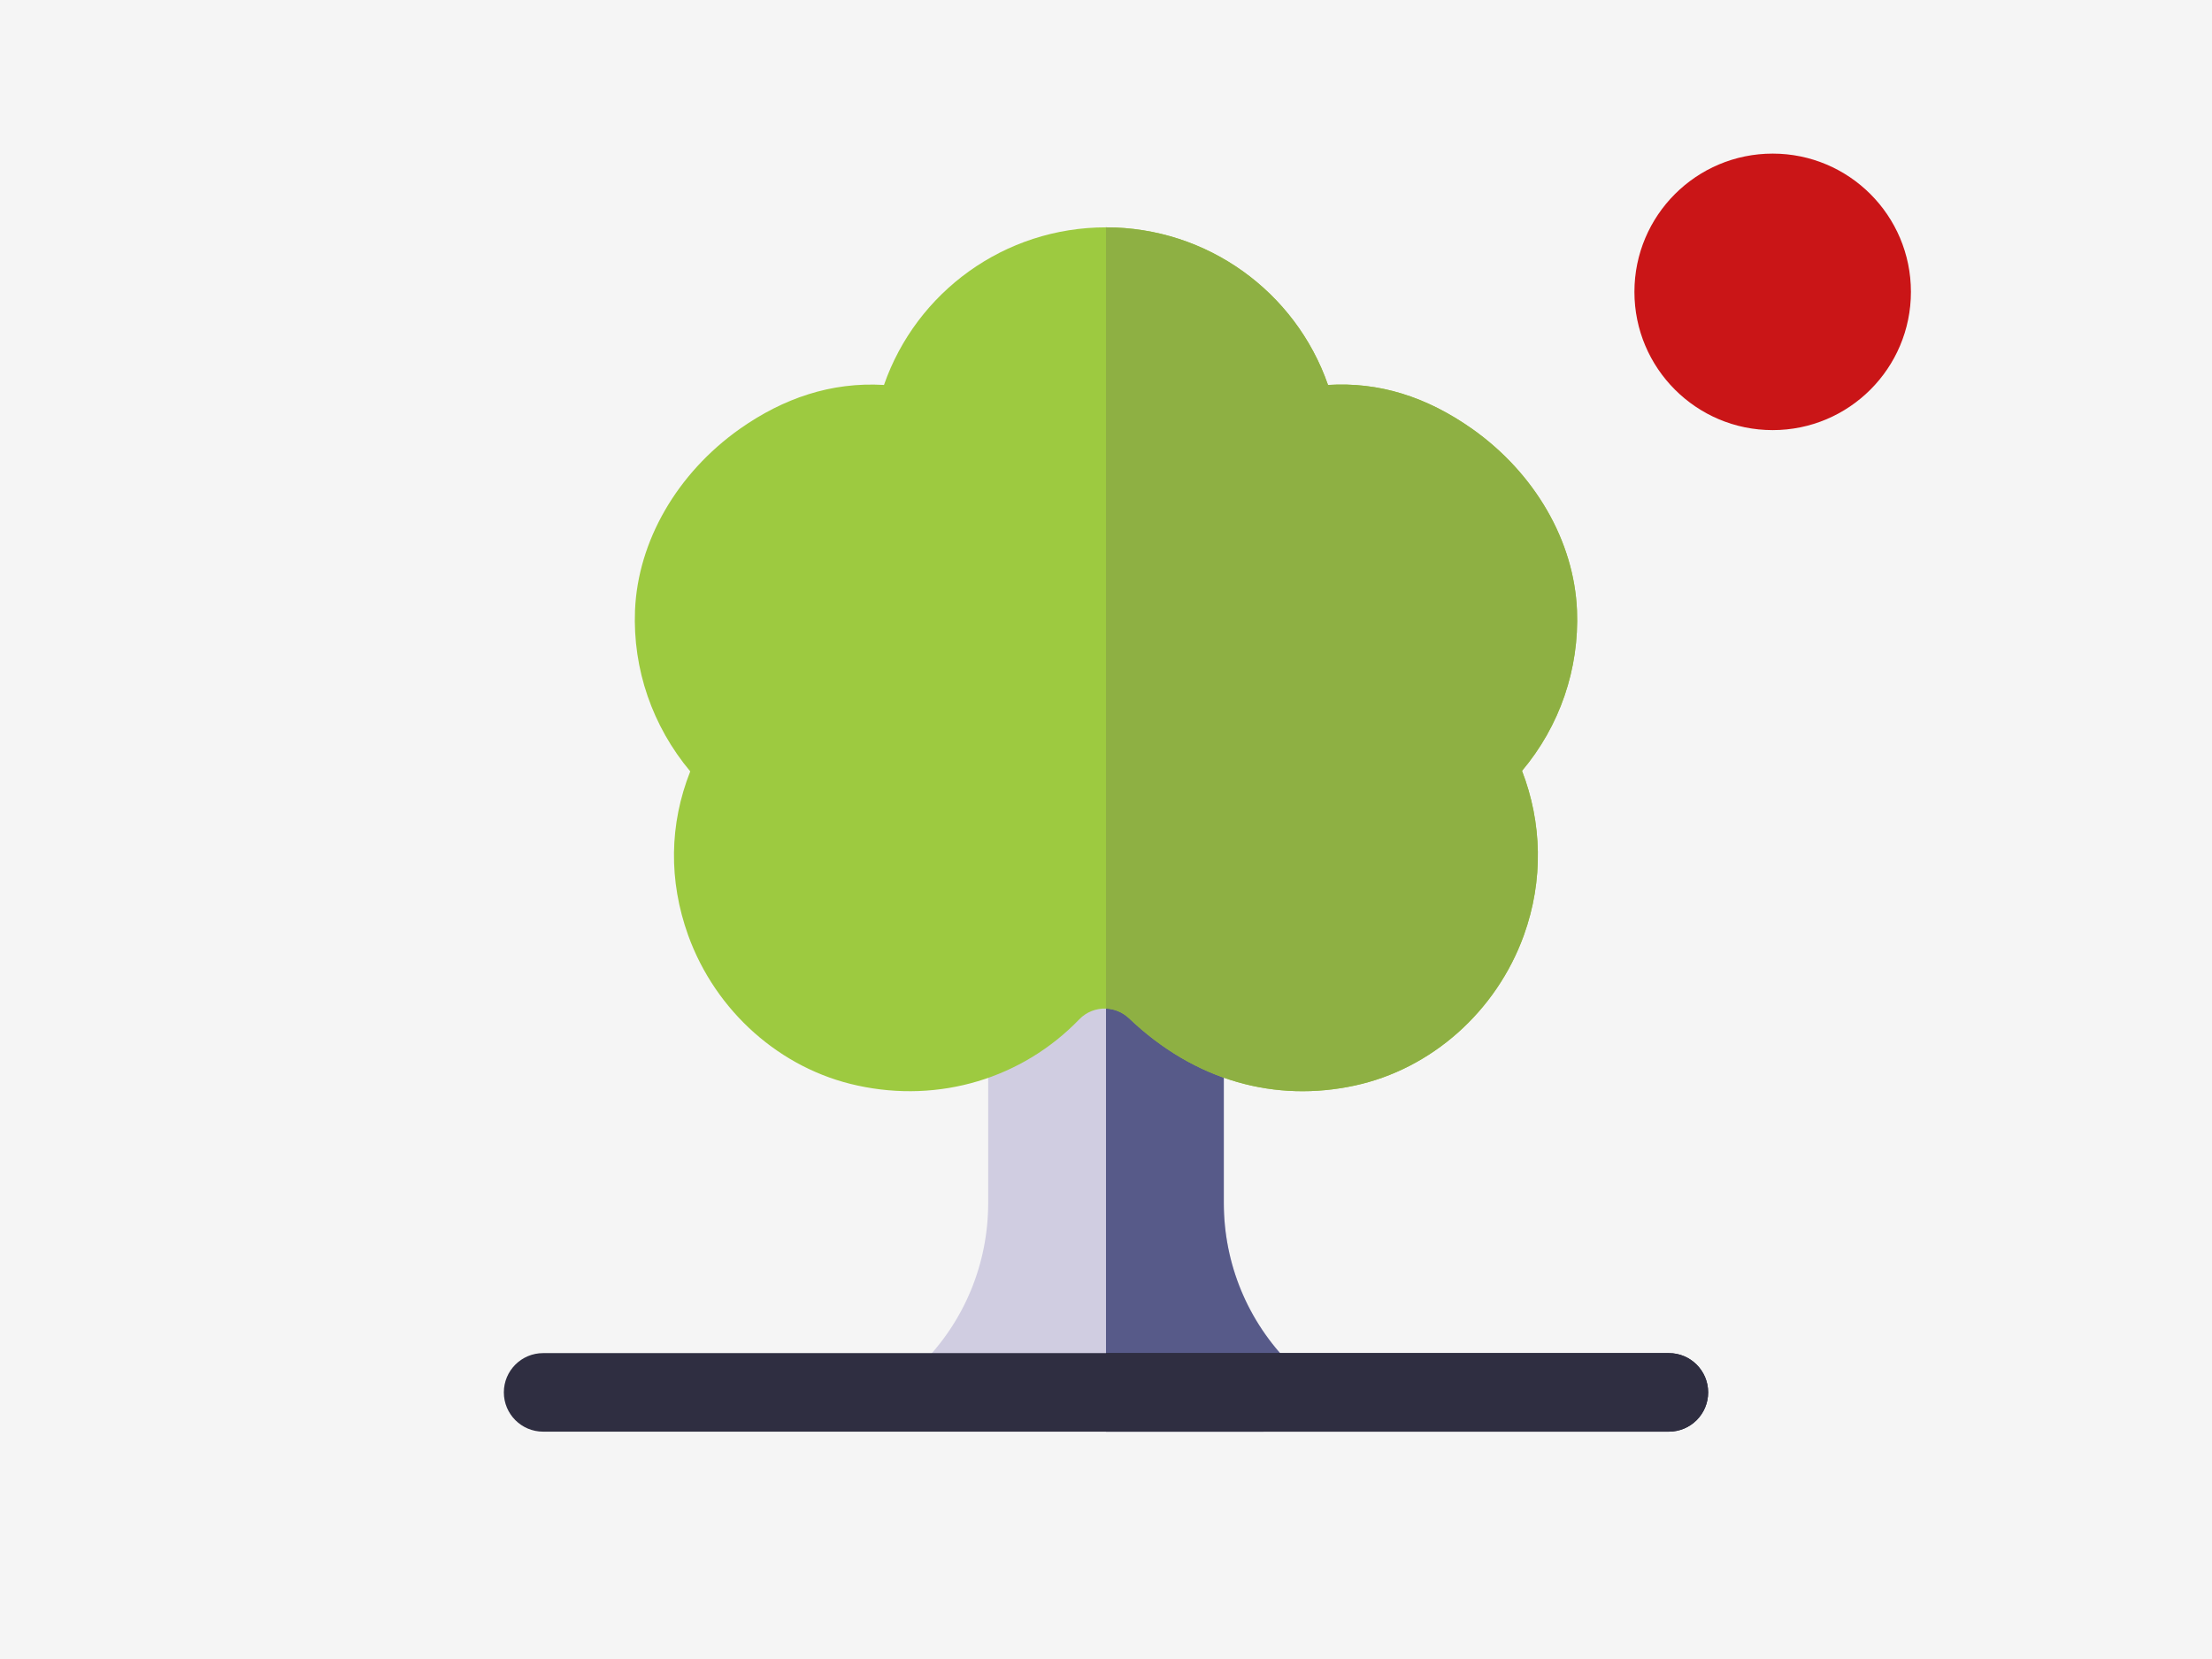
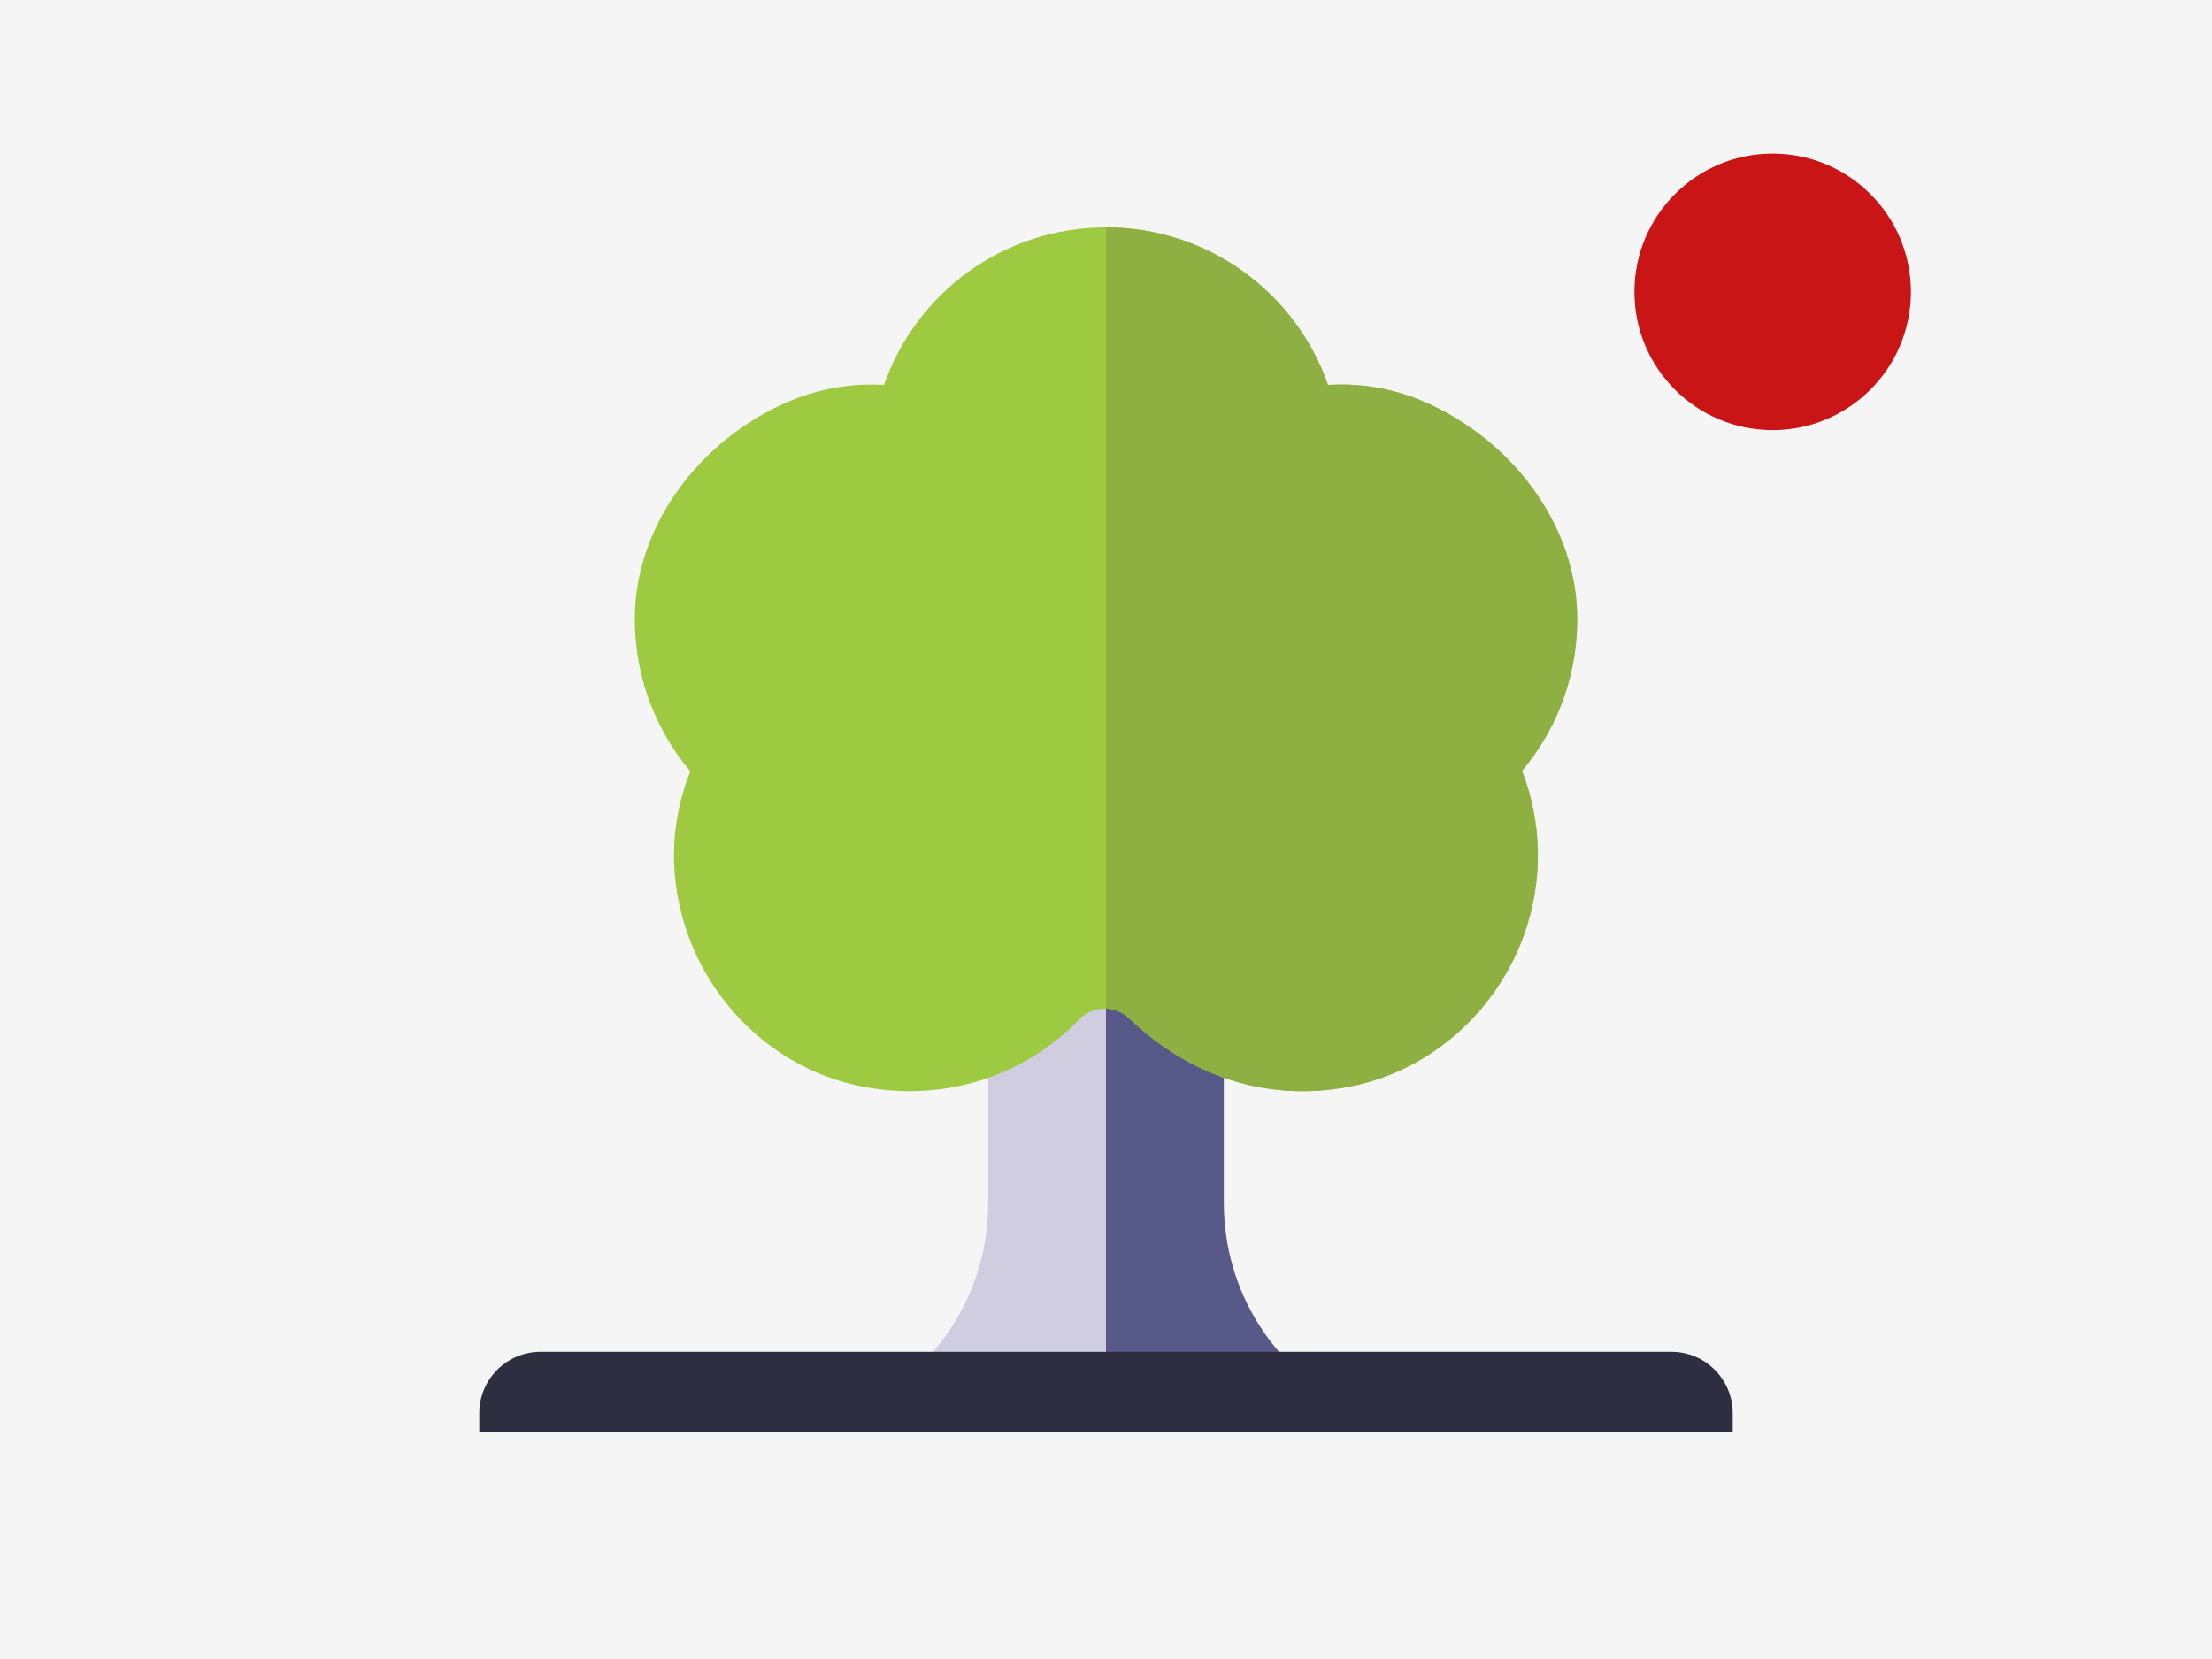
<svg xmlns="http://www.w3.org/2000/svg" width="360" height="270" viewBox="0 0 360 270" fill="none">
  <rect width="360" height="270" fill="#F5F5F5" />
  <g clip-path="url(#clip0_51_76)">
    <path d="M211.488 229.037C210.465 231.424 208.164 233 205.565 233H154.435C151.835 233 149.535 231.424 148.512 229.037C147.532 226.651 148.086 223.924 149.918 222.092C156.949 215.062 160.826 205.688 160.826 195.76V164.826C160.826 161.29 163.681 158.435 167.218 158.435L192.783 158.52C196.319 158.52 199.174 161.375 199.174 164.911V195.76C199.174 205.688 203.052 215.062 210.082 222.092C211.914 223.924 212.468 226.651 211.488 229.037Z" fill="#D0CDE1" />
    <path d="M211.488 229.038C210.465 231.424 208.164 233 205.565 233H180V158.478L192.782 158.52C196.319 158.52 199.174 161.375 199.174 164.911V195.76C199.174 205.688 203.051 215.062 210.082 222.092C211.914 223.924 212.468 226.651 211.488 229.038Z" fill="#575A89" />
-     <path d="M256.653 99.336C256.184 88.088 249.835 77.052 239.609 69.809C232.11 64.525 224.398 62.139 216.132 62.65C210.849 47.482 196.49 37 180 37C163.51 37 149.151 47.482 143.868 62.65C135.261 62.139 127.464 64.824 120.39 69.809C110.164 77.052 103.816 88.088 103.347 99.336C102.963 108.923 106.201 118.212 112.337 125.541C108.929 134.147 108.801 143.309 111.996 152.213C116.47 164.612 127.037 173.986 139.564 176.671C152.858 179.569 166.365 175.521 175.654 165.891C176.847 164.655 178.424 164.101 180 164.144C181.321 164.186 182.642 164.697 183.707 165.678C194.529 176.032 207.695 179.44 220.478 176.671C232.962 173.986 243.53 164.612 248.004 152.213C251.241 143.222 250.944 133.849 247.705 125.455C253.841 118.17 257.036 108.881 256.653 99.336Z" fill="#9DCA40" />
+     <path d="M256.653 99.336C256.184 88.088 249.835 77.052 239.609 69.809C232.11 64.525 224.398 62.139 216.132 62.65C210.849 47.482 196.49 37 180 37C163.51 37 149.151 47.482 143.868 62.65C135.261 62.139 127.464 64.824 120.39 69.809C110.164 77.052 103.816 88.088 103.347 99.336C102.963 108.923 106.201 118.212 112.337 125.541C108.929 134.147 108.801 143.309 111.996 152.213C116.47 164.612 127.037 173.986 139.564 176.671C152.858 179.569 166.365 175.521 175.654 165.891C176.847 164.655 178.424 164.101 180 164.144C181.321 164.186 182.642 164.697 183.707 165.678C194.529 176.032 207.695 179.44 220.478 176.671C232.963 173.986 243.53 164.612 248.004 152.213C251.241 143.222 250.944 133.849 247.705 125.455C253.841 118.17 257.036 108.881 256.653 99.336Z" fill="#9DCA40" />
    <path d="M247.705 125.456C250.944 133.85 251.242 143.224 248.004 152.214C243.53 164.613 232.963 173.987 220.478 176.672C207.696 179.441 194.53 176.033 183.707 165.679C182.641 164.699 181.321 164.187 180 164.145V37C196.49 37 210.849 47.482 216.132 62.65C224.398 62.139 232.11 64.525 239.61 69.809C249.836 77.052 256.184 88.088 256.653 99.336C257.036 108.881 253.841 118.17 247.705 125.456Z" fill="#8EB043" />
-     <path d="M271.609 233H88.391C84.863 233 82 230.139 82 226.609C82 223.078 84.863 220.217 88.391 220.217H271.609C275.137 220.217 278 223.078 278 226.609C278 230.139 275.137 233 271.609 233Z" fill="#2F2E41" />
-     <path d="M271.609 220.218H180V233H271.609C275.137 233 278 230.139 278 226.609C278 223.078 275.137 220.218 271.609 220.218Z" fill="#2F2E41" />
  </g>
+   <path d="M78 230C78 224.477 82.477 220 88 220H272C277.523 220 282 224.477 282 230V233H78V230Z" fill="#2F2E41" />
  <circle cx="288.5" cy="47.5" r="22.5" fill="#CA1517" />
  <defs>
    <clipPath id="clip0_51_76">
      <rect width="196" height="196" fill="white" transform="translate(82 37)" />
    </clipPath>
  </defs>
</svg>
